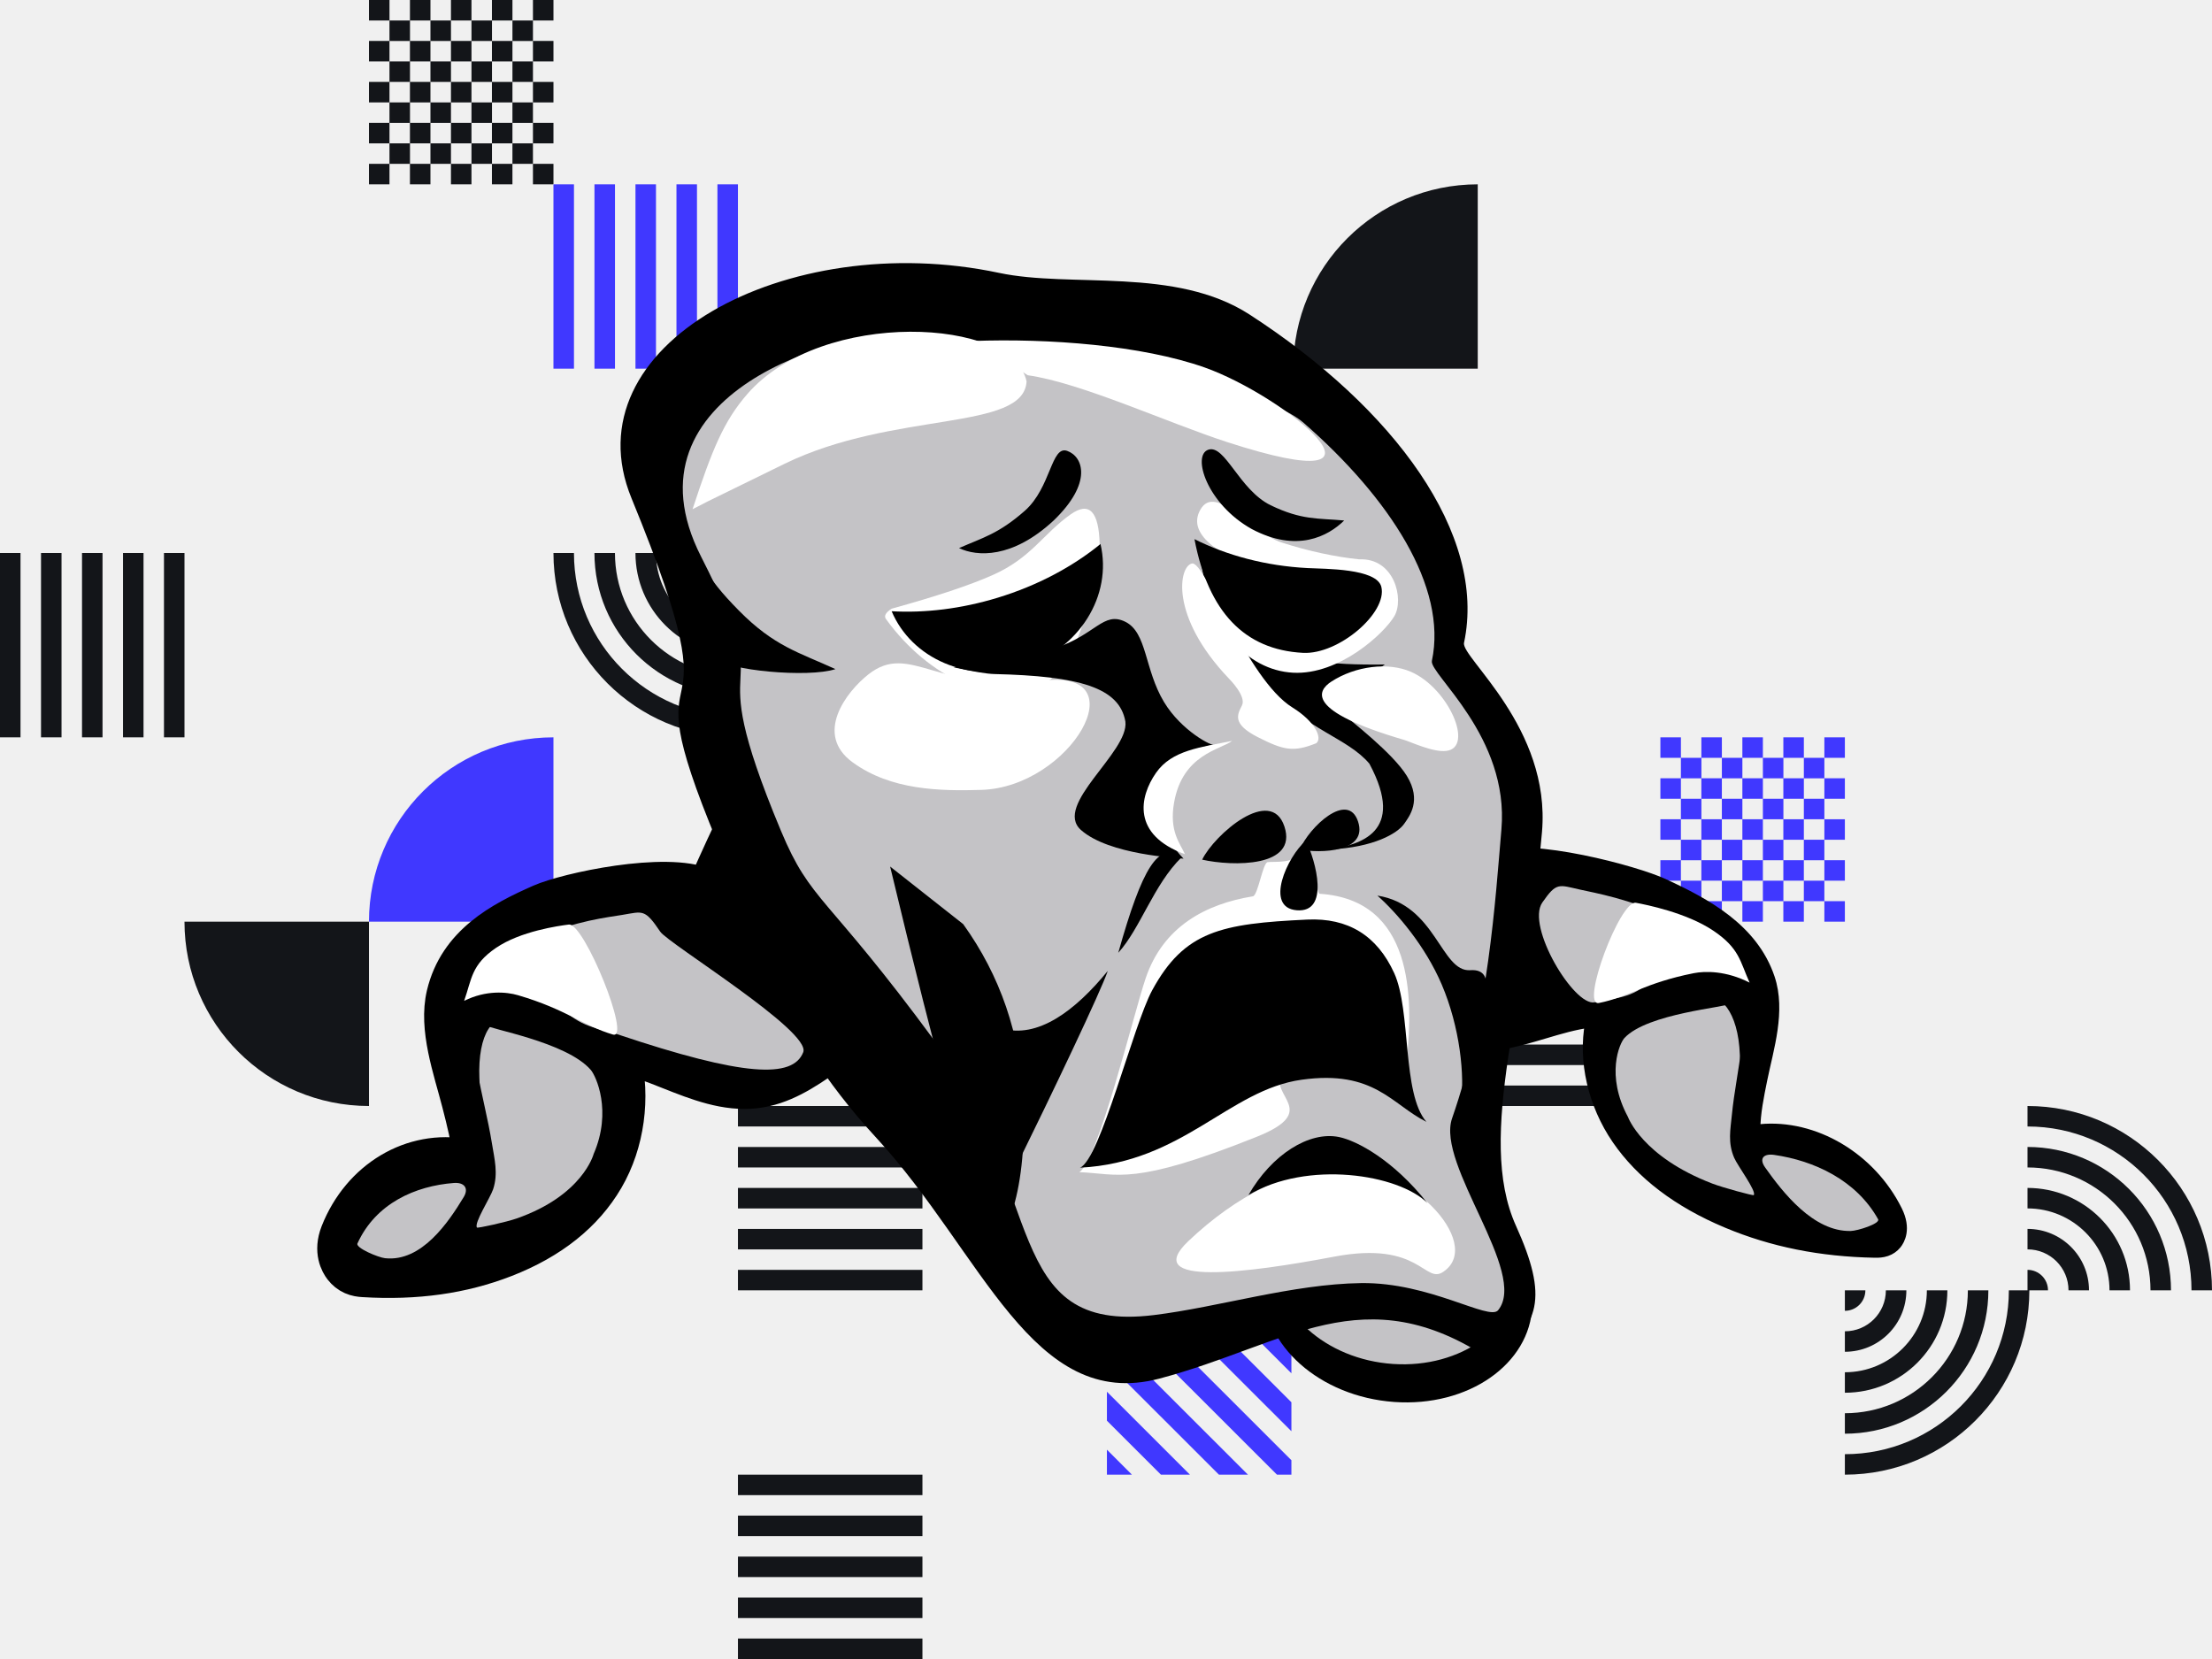
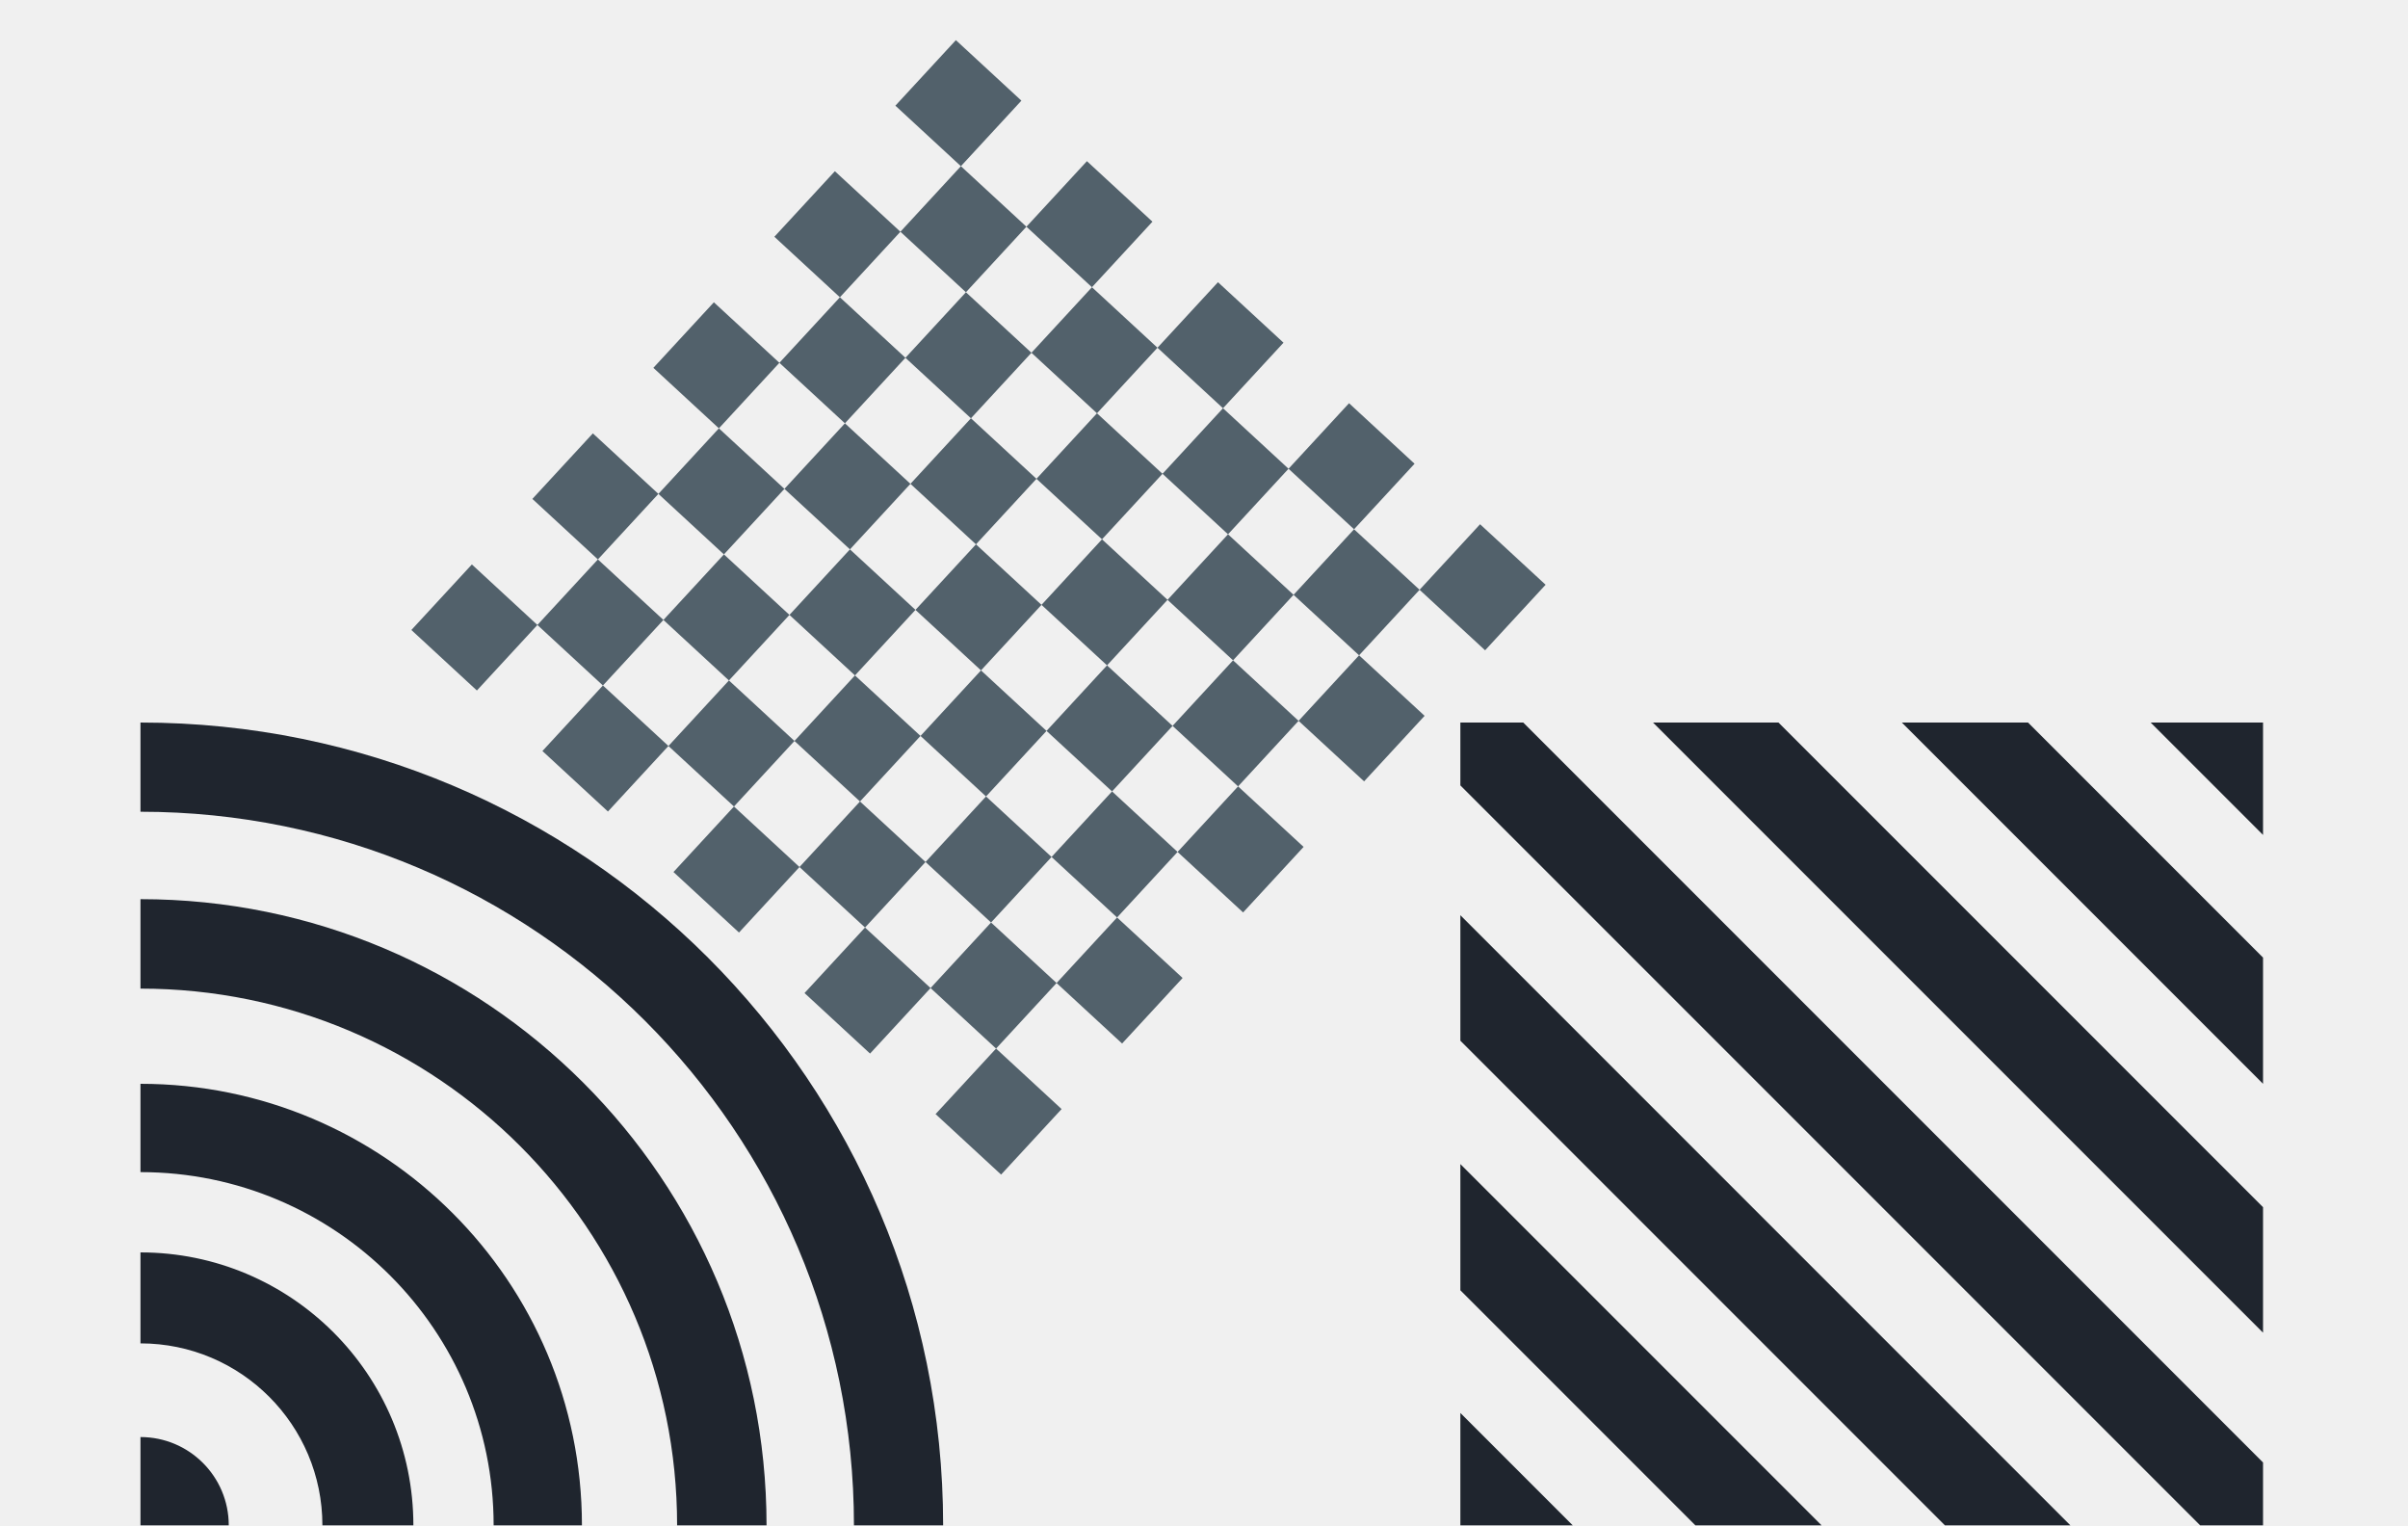
- <svg xmlns="http://www.w3.org/2000/svg" viewBox="0 0 648 486" fill="none">
-   <path fill-rule="evenodd" clip-rule="evenodd" d="M258.209 251.991h-5.993v-5.988h5.993V240h-5.993v-6.003h5.993v-5.988h6.008v-6.003h-6.008v5.988h-5.993v-5.988h5.993V216h-6.008v6.003h-5.993v5.988H240.2v-5.988h-6.008v5.988h-5.993v-5.988h5.993V216h-6.008v6.003h-5.993V216h-6.011v6.003h6.008v5.988h-6.008v6.003h6.008v6.003h-6.008V246h6.008v6.003h5.993v5.988h6.008v-5.988h6.008v5.988h6.008v-5.988h5.993v5.988h6.008v-5.988h6.008V246h-6.008v5.991h.003zm-36.021.015v5.988h-6.008v-6.003h6.008v.015zm18.009-30.003V216h6.008v6.003h-6.008zm18.012 11.991v6.003h6.008v-6.003h-6.008zm-30.028-5.988h-5.993v5.988h5.993v-5.988zm.015 29.988v6.003h5.993v-6.003h6.008v6.003h6.008v-6.003h6.008v6.003h5.993v-6.003h6.008v6.003h-6.008V270h-6.008v-6.003h-5.993V270h-6.008v-6.003h-6.008V270h-6.008v-6.003h-5.993V270h-6.008v-6.003h6.008v-6.003h6.008zm24.002-11.991V240h-5.993v6.003h5.993zm-12.001 0v5.988h6.008v-5.988h-6.008zm-6.008 0h6.008V240h-6.008v6.003zm0 0h-5.993v5.988h5.993v-5.988zm0-12.009h-5.993v6.003h5.993v-6.003zm6.008 0v-5.988h-6.008v5.988h6.008zm6.011 0H240.2v6.003h6.008v-6.003zm0 0h5.993v-5.988h-5.993v5.988zm-18.027 6.003V246h-5.993v-6.003h5.993zm42.044-17.994h-6.008V216h6.008v6.003zm-6.008 11.991h6.008v-6.003h-6.008v6.003zm6.008 12.009h-6.008V240h6.008v6.003zm-6.008 11.991h6.008v-6.003h-6.008v6.003zm0 12.006h6.008v-6.003h-6.008V270z" fill="#131519" />
-   <path fill-rule="evenodd" clip-rule="evenodd" d="M528.436 251.991h-5.994v-5.988h5.994V240h-5.994v-6.003h5.994v-5.988h6.007v-6.003h-6.007v5.988h-5.994v-5.988h5.994V216h-6.008v6.003h-5.993v5.988h-6.008v-5.988h-6.008v5.988h-5.993v-5.988h5.993V216h-6.009v6.003h-5.992V216h-6.012v6.003h6.008v5.988h-6.008v6.003h6.008v6.003h-6.008V246h6.008v6.003h5.993v5.988h6.008v-5.988h6.008v5.988h6.009v-5.988h5.993v5.988h6.008v-5.988h6.008V246h-6.008v5.991h.003zm-36.022.015v5.988h-6.008v-6.003h6.008v.015zm18.009-30.003V216h6.009v6.003h-6.009zm18.013 11.991v6.003h6.007v-6.003h-6.007zm-30.029-5.988h-5.993v5.988h5.993v-5.988zm.015 29.988v6.003h5.993v-6.003h6.008v6.003h6.009v-6.003h6.008v6.003h5.993v-6.003h6.008v6.003h-6.008V270h-6.008v-6.003h-5.993V270h-6.009v-6.003h-6.008V270h-6.008v-6.003h-5.993V270h-6.008v-6.003h6.008v-6.003h6.008zm24.003-11.991V240h-5.993v6.003h5.993zm-12.002 0v5.988h6.009v-5.988h-6.009zm-6.008 0h6.008V240h-6.008v6.003zm0 0h-5.993v5.988h5.993v-5.988zm0-12.009h-5.993v6.003h5.993v-6.003zm6.008 0v-5.988h-6.008v5.988h6.008zm6.012 0h-6.008v6.003h6.008v-6.003zm0 0h5.993v-5.988h-5.993v5.988zm-18.028 6.003V246h-5.993v-6.003h5.993zm42.044-17.994h-6.008V216h6.008v6.003zm-6.008 11.991h6.008v-6.003h-6.008v6.003zm6.008 12.009h-6.008V240h6.008v6.003zm-6.008 11.991h6.008v-6.003h-6.008v6.003zm0 12.006h6.008v-6.003h-6.008V270z" fill="#4038FF" />
-   <path fill-rule="evenodd" clip-rule="evenodd" d="M150.119 35.99h-5.993v-5.987h5.993V24h-5.993v-6.003h5.993V12.01h6.008V6.006h-6.008v5.988h-5.993V6.006h5.993V0h-6.008v6.003h-5.993v5.988h-6.008V6.003h-6.008v5.988h-5.993V6.003h5.993V0h-6.008v6.003h-5.993V0h-6.011v6.003h6.008v5.988h-6.008v6.003h6.008v6.003h-6.008V30h6.008v6.003h5.993v5.988h6.008v-5.988h6.008v5.988h6.008v-5.988h5.993v5.988h6.008v-5.988h6.008V30h-6.008v5.99h.003zm-36.021.016v5.988h-6.008v-6.003h6.008v.015zm18.009-30.003V0h6.008v6.003h-6.008zm18.012 11.991v6.003h6.008v-6.003h-6.008zm-30.028-5.988h-5.993v5.988h5.993v-5.988zm.015 29.988v6.003h5.993v-6.003h6.008v6.003h6.008v-6.003h6.008v6.003h5.993v-6.003h6.008v6.003h-6.008V54h-6.008v-6.003h-5.993V54h-6.008v-6.003h-6.008V54h-6.008v-6.003h-5.993V54h-6.008v-6.003h6.008v-6.003h6.008zm24.002-11.991V24h-5.993v6.003h5.993zm-12.001 0v5.988h6.008v-5.988h-6.008zm-6.008 0h6.008V24h-6.008v6.003zm0 0h-5.993v5.988h5.993v-5.988zm0-12.009h-5.993v6.003h5.993v-6.003zm6.008 0v-5.988h-6.008v5.988h6.008zm6.011 0h-6.008v6.003h6.008v-6.003zm0 0h5.993v-5.988h-5.993v5.988zm-18.027 6.003V30h-5.993v-6.003h5.993zm42.044-17.994h-6.008V0h6.008v6.003zm-6.008 11.991h6.008v-6.003h-6.008v6.003zm6.008 12.009h-6.008V24h6.008v6.003zm-6.008 11.991h6.008v-6.003h-6.008v6.003zm0 12.006h6.008v-6.003h-6.008V54zM318.26 270h6.008v54h-6.008v-54zm-6.002 0h-6.005v54h6.005v-54zm-12.01 0h-6.005v54h6.005v-54zm-18.015 0h6.005v54h-6.005v-54zm-6.005 0h-6.005v54h6.005v-54z" fill="#131519" />
-   <path d="M328.503 378h-4.233v4.23L374.081 432h4.234v-4.23L328.503 378zm37.081 54h-8.497l-32.817-32.79v-8.49L365.584 432zm-16.994 0h-8.497l-15.823-15.81v-8.49l24.32 24.3zm-24.32 0v-7.32l7.325 7.32h-7.325zm54.045-21.21v8.49L336.999 378h8.498l32.818 32.79zm0-16.98v8.49L353.994 378h8.497l15.824 15.81zm0-8.49l-7.327-7.32h7.327v7.32z" fill="#4038FF" />
-   <path fill-rule="evenodd" clip-rule="evenodd" d="M324.811 155.997V162h-54.045v-6.003h54.045zm0-5.997v-6h-54.045v6h54.045zm0-12v-6h-54.045v6h54.045zm0-18v6h-54.045v-6h54.045zm0-6v-6h-54.045v6h54.045zM270.225 479.997V486H216.18v-6.003h54.045zm0-5.997v-6H216.18v6h54.045zm0-12v-6H216.18v6h54.045zm0-18v6H216.18v-6h54.045zm0-6v-6H216.18v6h54.045zM486.408 317.997V324h-54.045v-6.003h54.045zm0-5.997v-6h-54.045v6h54.045zm0-12v-6h-54.045v6h54.045zm0-18v6h-54.045v-6h54.045zm0-6v-6h-54.045v6h54.045zM270.225 330.003V324H216.18v6.003h54.045zm0 18.003v6.003H216.18v-6.003h54.045zm0 18.003v-6.003H216.18v6.003h54.045zm0 11.991v-6.003H216.18V378h54.045zm0-41.994v6.003H216.18v-6.003h54.045zM641.993 378h6.005c0-29.823-24.197-54-54.045-54v6c26.533 0 48.04 21.489 48.04 48zm-12.01 0h6.005c0-23.196-18.819-42-42.035-42v6c19.898 0 36.03 16.119 36.03 36zm-6.005 0h-6.005c0-13.254-10.755-24-24.02-24v-6c16.583 0 30.025 13.431 30.025 30zm-18.015 0h6.005c0-9.942-8.065-18-18.015-18v6c6.633 0 12.01 5.373 12.01 12zm-12.01 0h6.005a6 6 0 00-6.005-6v6zM168.138 162h-6.005c0 29.823 24.197 54 54.045 54v-6c-26.533 0-48.04-21.489-48.04-48zm12.01 0h-6.005c0 23.196 18.82 42 42.035 42v-6c-19.898 0-36.03-16.119-36.03-36zm6.005 0h6.005c0 13.254 10.755 24 24.02 24v6c-16.583 0-30.025-13.431-30.025-30zm18.015 0h-6.005c0 9.942 8.065 18 18.015 18v-6c-6.633 0-12.01-5.373-12.01-12zm12.01 0h-6.005a6 6 0 006.005 6v-6zM540.451 426v6c29.848 0 54.045-24.177 54.045-54h-6.005c0 26.511-21.507 48-48.04 48zm0-12v6c23.215 0 42.035-18.804 42.035-42h-6.005c0 19.881-16.132 36-36.03 36zm0-6v-6c13.265 0 24.02-10.746 24.02-24h6.005c0 16.569-13.442 30-30.025 30zm0-18v6c9.95 0 18.015-8.058 18.015-18h-6.005c0 6.627-5.378 12-12.01 12zm0-12v6a6 6 0 006.005-6h-6.005z" fill="#131519" />
-   <path d="M162.133 216v54h-54.045c0-29.823 24.197-54 54.045-54z" fill="#4038FF" />
-   <path d="M54.043 270h54.045v54c-29.848 0-54.045-24.177-54.045-54zM432.901 54v54h-54.046c0-29.823 24.198-54 54.046-54z" fill="#131519" />
-   <path fill-rule="evenodd" clip-rule="evenodd" d="M168.141 54h-6.008v54h6.008V54zm18.018 0h6.008v54h-6.008V54zm18.018 0h-6.008v54h6.008V54zm12.001 0h-6.008v54h6.008V54zm-42.029 0h6.008v54h-6.008V54z" fill="#4038FF" />
-   <path fill-rule="evenodd" clip-rule="evenodd" d="M6.008 162H0v54h6.008v-54zm18.018 0h6.008v54h-6.008v-54zm18.018 0h-6.008v54h6.008v-54zm12.001 0h-6.008v54h6.008v-54zm-42.03 0h6.009v54h-6.008v-54z" fill="#131519" />
-   <path fill-rule="evenodd" clip-rule="evenodd" d="M437.161 250.581c11.569-3.812 41.946 4.299 50.24 8.132 12.521 5.786 26.29 13.179 31.195 27.749 3.277 9.734-.334 20.693-2.172 29.731-1.032 5.068-2.008 9.867-2.055 14.547.465-.025.94-.071 1.228-.098 15.991-1.545 32.576 8.279 40.331 23.888 2.724 5.483.745 8.865-.232 10.064a6.585 6.585 0 01-3.022 2.097c-1.228.423-2.416.461-3.416.443-15.903-.294-30.098-3.14-43.394-8.706-14.389-6.02-25.26-14.28-32.311-24.549-7.132-10.386-9.943-23.181-7.908-34.116-4.296.549-8.665 1.848-13.198 3.195-8.213 2.441-16.706 4.965-25.895 3.3-8.174-1.479-15.337-6.043-22.563-10.991-15.773-10.797-33.783-23.775-47.921-41.224-3.015-3.723-5.935-7.887-6.866-13.113-1.073-6.018.907-11.52 2.354-15.539 3.737-10.383 8.921-21.467 19.037-24.944a19.132 19.132 0 012.436-.661c3.777-.767 7.58-.309 10.934.095 3.225.388 6.271.756 8.562-.032.283-.097.557-.212.814-.344 1.878-.952 3.394-3.015 4.909-5.554 9.481 7.338 22.451 26.214 38.913 56.63z" fill="#000" stroke="#000" stroke-width="2.637" />
-   <path fill-rule="evenodd" clip-rule="evenodd" d="M374.177 205.09c-9.558 1.928-14.398 12.76-17.856 22.402-1.433 3.995-2.878 8.25-2.103 12.578.705 3.927 3.141 7.315 5.633 10.391 13.152 16.233 29.89 28.614 46.75 40.171 6.436 4.412 13.153 8.832 20.559 10.181 15.555 2.835 30.141-8.408 45.775-6.602-5.421 11.183-2.591 25.934 4.745 36.611 7.337 10.681 18.456 17.779 29.887 22.575 13.52 5.673 27.384 8.086 41.562 8.363.97.02 2.061-.016 2.679-.777.837-1.029.302-2.685-.329-3.953-6.689-13.447-21.339-22.138-35.1-20.823-2.238.214-4.983.43-6.337-1.589-.673-1.005-.763-2.293-.774-3.496-.105-14.044 7.326-27.915 2.786-41.365-4.201-12.447-16.835-19.096-28.205-24.363-9.271-4.294-19.526-8.673-28.831-5.615-5.949 1.957-10.551 6.691-15.552 10.539-11.12 8.557-28.084 12.336-38.752 1.858-9.618-9.448-9.192-25.874-4.064-37.978.666-1.569 1.551-3.247 3.117-3.694 2.169-.617 4.259 1.385 6.207 2.773 5.623 4.006-24.743-29.61-31.797-28.187z" fill="#000" />
-   <path fill-rule="evenodd" clip-rule="evenodd" d="M508.064 284.978c.311.597.753 1.099.641 1.823l-.022-.118c4.335 13.748-.058 26.681-1.329 39.868-.415 4.318-1.255 8.149.665 12.617 1.024 2.387 6.656 9.87 5.732 10.934-.19.22-9.016-2.183-12.12-3.371-20.553-7.864-24.715-19.508-24.715-19.508-6.613-12.276-2.461-21.625-1.028-23.158 6.766-7.236 29.968-8.97 30.893-10.026.69-.787-5.386-8.52-13.873-11.394-2.812-1.19-4.784.67-6.281 2.112-7.535 7.261-10.08 7.126-19.538 8.879-6.02 1.114-20.097-22.286-15.271-29.244 4.188-6.04 4.781-5.181 11.099-3.777 4.061.903 14.985 2.867 24.46 7.688 10.238 5.208 18.969 13.376 20.687 16.675z" fill="#C4C3C6" />
-   <path fill-rule="evenodd" clip-rule="evenodd" d="M498.225 292.214c5.583-1.914 10.992 4.097 11.459 16.797.468 12.699 4.545-9.281 3.929-11.061-1.387-4.011-5.379-24.208-15.417-20.767-10.038 3.442-17.05 9.483-15.663 13.495 1.387 4.011 5.654 4.978 15.692 1.536z" fill="#000" />
-   <path fill-rule="evenodd" clip-rule="evenodd" d="M496.172 285.095c-14.289 2.822-19.083 7.016-27.769 8.727-5.529 1.087 6.194-30.212 10.825-29.356 2.976.55 14.772 2.894 22.583 8.111 7.81 5.216 7.907 9.073 10.732 15.282-6.889-3.513-13.012-3.427-16.371-2.764z" fill="#fff" />
-   <path fill-rule="evenodd" clip-rule="evenodd" d="M542.174 360.614c-10.932.266-19.914-11.307-25.092-18.624-1.83-2.585-.474-4.114 2.659-3.666 11.624 1.669 24.015 7.333 30.443 18.845.707 1.268-5.952 3.396-8.01 3.445z" fill="#C4C3C6" />
-   <path fill-rule="evenodd" clip-rule="evenodd" d="M394.134 237.236l-.504.974c-.081.25-.176.461-.244.751l.748-1.725z" fill="#D796A0" />
-   <path fill-rule="evenodd" clip-rule="evenodd" d="M412.879 220.747c-2.614-5.188-8.384-11.836-14.997-13.244-3.707-.789-4.617.72-13.614-.03-2.335-.193-3.303-.152-5.433-.359-8.814-.86-14.486 3.117-18.045 11.274-2.204 5.049-5.015 9.768-6.467 15.224-1.356 5.291.538 9.637 3.693 13.942 7.609 10.377 46.44 41.421 62.394 51.282 3.943 2.438 7.3 1.439 7.499 1.003 1.162-2.547-1.646-3.224-3.011-4.494-9.055-8.412-18.676-16.069-27.509-24.794-3.502-3.458-5.667-7.076-6.728-10.851-.769-2.738-.001-7.377 1.344-16.608.695-4.773 1.251-7.607 2.325-10.88a41.764 41.764 0 012.991-6.898s2.494-4.588 6.096-6.767c.786-.476 1.558-.783 2.039-.428.141.104.457.412.469 1.54.019 1.916-.988 3.274-1.14 3.815-1.18 4.182-.822 7.512.866 9.695 1.887 2.441 5.001 2.627 8.822 2.816 3.214.158 7.45-.349 7.519-1.512.034-.59-1.013-1.142-1.535-1.454-4.231-2.53-5.479-8.106-7.578-12.272z" fill="#C4C3C6" />
-   <path fill-rule="evenodd" clip-rule="evenodd" d="M400.703 215.787c-7.103-1.097-14.154 22.341-14.854 27.114-.949 6.464-24.672 9.009-27.852 4.672-3.151-4.301-5.04-8.644-3.678-13.935 1.458-5.457 4.275-10.178 6.486-15.228 3.569-8.16 9.246-12.142 18.062-11.292 2.129.204 3.097.162 5.433.352 8.998.74 9.91-.769 13.617.016l.103.022c2.652 3.027 3.684 3.433 5.088 7.453l-2.405.826z" fill="#fff" />
-   <path fill-rule="evenodd" clip-rule="evenodd" d="M206.648 259.337c-11.605-4.989-40.634 1.272-48.431 4.71-11.771 5.191-24.633 12-28.267 27.179-2.427 10.14 1.972 22.136 4.486 31.938 1.41 5.497 2.745 10.702 3.163 15.705-.456-.063-.924-.15-1.207-.201-15.744-2.917-31.163 6.266-37.499 22.329-2.225 5.643-.022 9.413 1.027 10.771.85 1.104 1.901 1.939 3.119 2.481 1.234.548 2.397.684 3.372.743 15.512.946 29.152-.971 41.698-5.865 13.577-5.293 23.54-13.257 29.611-23.67 6.141-10.533 7.87-23.982 5.013-35.826 4.24.926 8.611 2.661 13.146 4.458 8.216 3.259 16.714 6.629 25.558 5.578 7.866-.934 14.501-5.242 21.166-9.957 14.55-10.286 31.111-22.727 43.535-40.251 2.649-3.739 5.17-7.957 5.665-13.467.569-6.345-1.803-12.381-3.536-16.79-4.476-11.389-10.421-23.643-20.579-28.159a20.081 20.081 0 00-2.432-.9c-3.75-1.118-7.428-.93-10.673-.764-3.119.16-6.066.311-8.366-.711a6.923 6.923 0 01-.823-.433c-1.91-1.166-3.555-3.49-5.236-6.323-8.678 7.089-19.848 26.231-33.51 57.425z" fill="#000" stroke="#000" stroke-width="10" />
-   <path fill-rule="evenodd" clip-rule="evenodd" d="M264.558 215.724c9.489 2.817 15.078 14.774 19.223 25.35 1.717 4.382 3.467 9.043 3.054 13.606-.376 4.14-2.487 7.567-4.677 10.656-11.557 16.303-26.923 28.206-42.474 39.219-5.936 4.205-12.147 8.395-19.273 9.249-14.97 1.798-30.112-11.37-45.241-10.679 6.185 12.378 4.594 27.915-1.724 38.742-6.318 10.831-16.616 17.535-27.401 21.754-12.756 4.99-26.106 6.47-39.935 5.643-.945-.055-2.013-.18-2.678-1.042-.899-1.165-.508-2.892.007-4.197 5.465-13.838 19.085-21.964 32.632-19.469 2.203.405 4.902.853 6.064-1.196.578-1.021.564-2.389.478-3.674-1.014-14.997-9.376-30.407-6.009-44.418 3.114-12.966 14.926-19.07 25.615-23.797 8.715-3.854 18.384-7.72 27.716-3.716 5.968 2.561 10.839 7.984 16.03 12.492 11.543 10.024 28.414 15.405 38.003 5.054 8.644-9.332 6.922-26.917.95-40.256-.775-1.729-1.772-3.592-3.337-4.194-2.169-.831-4.051 1.143-5.843 2.471-5.175 3.835 21.815-29.677 28.82-27.598z" fill="#000" />
-   <path fill-rule="evenodd" clip-rule="evenodd" d="M140.113 290.474c-.257.615-.649 1.116-.482 1.898l.013-.125c-3.142 14.347 2.177 28.513 4.467 42.703.749 4.647 1.874 8.806.354 13.429-.811 2.469-5.718 10.019-4.731 11.229.203.249 8.634-1.62 11.571-2.643 19.453-6.774 22.592-18.885 22.592-18.885 5.485-12.593.686-22.912-.836-24.663-7.185-8.267-29.987-11.958-30.975-13.159-.736-.896 4.584-8.677 12.646-11.076 2.652-1.048 4.727 1.095 6.304 2.755 7.937 8.355 10.412 8.412 19.791 11.034 37.209 12.497 51.467 12.995 54.479 5.267 2.399-6.156-39.551-31.838-41.887-35.304-4.571-6.785-5.081-5.915-11.142-4.915-3.895.644-14.41 1.877-23.282 6.277-9.587 4.754-17.466 12.79-18.882 16.178z" fill="#C4C3C6" />
-   <path fill-rule="evenodd" clip-rule="evenodd" d="M150.298 298.987c-5.607-2.487-10.412 3.507-9.86 17.039.553 13.532-5.177-10.276-4.717-12.129 1.036-4.176 3.331-25.44 13.41-20.968 10.078 4.472 17.409 11.483 16.373 15.659-1.036 4.176-5.127 4.871-15.206.399z" fill="#000" />
-   <path fill-rule="evenodd" clip-rule="evenodd" d="M151.741 291.543c14.182 4.146 19.198 9.007 27.819 11.523 5.487 1.6-8.452-32.771-12.908-32.224-2.863.353-14.2 1.923-21.415 6.878s-7.003 9.068-9.269 15.479c6.45-3.208 12.438-2.631 15.773-1.656z" fill="#fff" />
-   <path fill-rule="evenodd" clip-rule="evenodd" d="M112.812 368.588c10.7 1.15 18.554-10.503 23.031-17.911 1.581-2.617.136-4.358-2.89-4.128-11.221.863-22.876 5.933-28.24 17.724-.59 1.299 6.084 4.1 8.099 4.315z" fill="#C4C3C6" />
-   <path fill-rule="evenodd" clip-rule="evenodd" d="M247.619 248.489l.569 1.08c.1.274.209.506.298.822l-.867-1.902z" fill="#D796A0" />
-   <path fill-rule="evenodd" clip-rule="evenodd" d="M239.502 225.048c6.851-.61 15.602 24.992 16.665 30.147 1.442 6.982 24.817 11.58 27.578 7.197 2.737-4.345 4.237-8.836 2.486-14.597-1.858-5.946-4.986-11.214-7.546-16.785-4.135-9-9.998-13.705-18.542-13.495-2.063.05-3.013-.072-5.279-.054-8.731.078-9.742-1.606-13.3-1.062l-.099.016c-2.35 3.024-3.326 3.376-4.378 7.56l2.415 1.073z" fill="#fff" />
-   <path fill-rule="evenodd" clip-rule="evenodd" d="M408.384 410.7c-21.712-1.556-38.782-16.693-38.126-33.808.656-17.115 18.789-29.728 40.501-28.172 21.712 1.557 38.781 16.693 38.125 33.808-.656 17.115-18.788 29.728-40.5 28.172z" fill="#000" />
-   <path fill-rule="evenodd" clip-rule="evenodd" d="M408.144 399.574c-19.856-1.299-35.405-15.385-34.73-31.46.674-16.076 17.318-28.055 37.174-26.756 19.856 1.3 35.405 15.385 34.731 31.461-.675 16.076-17.319 28.055-37.175 26.755z" fill="#C4C3C6" />
-   <path fill-rule="evenodd" clip-rule="evenodd" d="M256.754 333.367c-31.119-33.775-36.506-62.451-46.498-86.377-27.919-66.855 8.184-19.557-25.263-101.045-18.357-44.724 45.324-79.245 107.681-66.005 21.179 4.497 51.643-1.88 73.419 12.224 42.338 27.422 69.561 64.324 62.788 96.155-.915 4.3 25.493 24.848 22.841 55.411-4.191 48.298-19.613 88.854-7.611 115.393 9.436 20.865 7.231 29.406-7.453 39.185-37.005-24.767-59.665-4.354-96.959 5.534-37.294 9.888-51.825-36.701-82.945-70.475z" fill="#000" />
-   <path fill-rule="evenodd" clip-rule="evenodd" d="M266.466 98.254c-19.435-2.173-85.558 16.727-61.085 64.805 24.473 48.077-1.524 20.668 23.369 80.261 8.909 21.327 13.034 18.054 45.318 61.976 32.283 43.923 19.35 85.418 63.959 79.951 19.043-2.334 40.572-9.086 60.703-9.369 20.132-.283 37.52 11.165 40.139 7.951 8.927-10.956-18.232-42.629-13.483-56.226 10.669-30.542 12.674-64.142 14.449-84.607 2.364-27.243-21.181-45.561-20.366-49.394 4.614-21.68-12.384-47.697-37.5-69.671-8.242-7.21-29.158-10.826-46.286-17.048-57.288-2.471-49.781-6.456-69.217-8.629z" fill="#C4C3C6" />
-   <path fill-rule="evenodd" clip-rule="evenodd" d="M386.632 261.833c-1.339-.087-1.918-14.273-4.427-12.171-4.157 3.481-8.206 2.621-10.846 2.897-1.429.149-2.843 9.775-4.329 10.016-13.912 2.256-26.318 8.905-31.43 24.049-3.523 10.434-13.878 53.338-19.421 56.753 11.548.464 15.612 4.193 51.979-10.358 18.988-7.597 3.332-11.988 7.406-18.577 8.737-14.129 18.6-27.611 23.263-32.32 1.825-1.843 11.371 46.522 13.29 28.329 1.918-18.193 1.936-46.818-25.485-48.618z" fill="#fff" />
-   <path fill-rule="evenodd" clip-rule="evenodd" d="M382.948 269.39c-25.218 1.182-35.98 3.348-45.422 20.716-5.539 10.188-15.225 49.61-21.143 51.966 30.158-1.529 43.615-22.797 64.933-25.77 21.318-2.974 26.428 7.326 36.557 12.339-7.209-8.206-4.422-32.571-9.448-43.579-5.026-11.009-13.518-16.232-25.477-15.672zM293.369 301.246c-10.546-3.156-9.332 7.101-.837 23.262 3.526 6.708 3.933 13.846 4.468 18.631 11.539-23.438 25.505-52.776 27.525-58.723-9.563 11.744-20.61 19.987-31.156 16.83z" fill="#000" />
-   <path fill-rule="evenodd" clip-rule="evenodd" d="M260.76 253.851c13.96 58.211 23.627 93.53 29.001 105.958 3.346 7.738 11.348-8.621 10.034-37.571-.872-19.197-6.749-36.371-17.632-51.522l-21.403-16.865zM209.851 192.919c-13.809-16.484-14.4-35.451-10.277-42.71 5.072 13.77 6.531 18.16 16.877 28.652 10.345 10.492 17.515 12.222 28.29 17.154-7.975 2.631-32.009.343-34.89-3.096zM379.929 266.662c-9.649-.725-2.85-15.732 2.63-20.41 2.969 6.074 7.019 21.135-2.63 20.41zM327.592 279.122c7.01-24.928 11.833-32.926 18.535-27.965-8.132 7.942-12.044 20.803-18.535 27.965zM430.712 284.215c-8.612.601-9.998-19.178-27.207-21.851 5.602 4.964 13.944 14.575 18.847 26.049 5.288 12.375 6.882 26.769 5.533 35.601-.023-1.934 9.513-11.226 10.459-13.227 1.612-3.412 4.306-17.489 2.757-15.552-1.02 1.276-6.309 3.907-7.404 4.131-.109-3.843 5.628-15.752-2.985-15.151zM376.265 242.115c-3.974-12.005-20.493 2.351-24.097 9.72 9 2.014 28.071 2.285 24.097-9.72z" fill="#000" />
-   <path fill-rule="evenodd" clip-rule="evenodd" d="M397.834 240.656c-2.991-9.046-14.35 1.657-17.069 8.214 5.998 1.151 20.059.831 17.069-8.214z" fill="#000" />
-   <path fill-rule="evenodd" clip-rule="evenodd" d="M392.622 208.488c-12.754-11.09 2.491-5.658 13.074-13.83-17.736.226-24.165-1.3-30.573-4.433-6.408-3.133-19.49-19.248-23.418-27.235 1.919 17.235 7.817 24.268 20.349 38.658 10.576 12.146 22.681 14.46 29.104 22.069 10.93 20.381-3.065 23.726-11.658 25.131 12.99-.587 19.939-4.738 21.866-7.54 1.458-2.118 5.232-6.76.751-14.03-4.152-6.738-16.403-16.102-19.495-18.79z" fill="#000" />
-   <path fill-rule="evenodd" clip-rule="evenodd" d="M287.477 231.397c-12.058.353-26.43.142-37.713-8.084-11.283-8.227-1.941-20.591 4.678-25.788 12.221-9.597 20.491 5.802 50.903 1.878 28.569-3.687 8.182 31.231-17.868 31.994zM301.072 109.924c15.629 2.21 40.94 13.912 58.31 19.548 56.073 18.195 16.943-13.577-6.549-21.845-18.335-6.454-45.508-8.565-67.978-7.733-.321 3.451 6.818 3.701 16.217 10.03z" fill="#fff" />
-   <path fill-rule="evenodd" clip-rule="evenodd" d="M300.732 111.729c-3.916-18.562-59.898-21.436-81.753 3.639-6.971 7.999-10.341 16.277-16.096 33.8 7.904-3.961-5.154 2.365 26.912-13.282 32.066-15.646 70.109-9.43 70.937-24.157zM413.339 196.807c-6.613-2.892-16.239-1.733-23.321 2.861-4.154 2.694-7.647 8.617 21.392 17.109 1.823.534 8.501 3.718 12.327 3.188 8.15-1.018.668-18.32-10.398-23.158zM363.823 206.675c-1.365 2.683-2.936 5.412 4.656 9.27 7.593 3.858 10.437 4.462 17.1 1.784 1.919-1.454-.275-6.331-6.983-10.488-13.377-8.292-25.486-42.908-29.393-42.171-3.835.724-6.675 15.401 10.798 33.702.289.303 5.186 5.221 3.822 7.903zM390.405 341.811c-13 1.227-28.019 8.252-42.247 21.739-14.229 13.488 17.472 9.361 42.742 4.576 25.27-4.785 26.409 8.363 32.018 4.371 12.043-8.338-10.761-32.739-32.513-30.686z" fill="#fff" />
-   <path fill-rule="evenodd" clip-rule="evenodd" d="M392.282 333.094c5.226 1.077 15.869 6.71 25.887 19.349-8.446-8.482-35.229-12.64-52.447-2.34 6.821-11.9 17.816-18.811 26.56-17.009z" fill="#000" />
-   <path fill-rule="evenodd" clip-rule="evenodd" d="M261.202 178.314c13.066-3.605 22.935-6.891 29.608-9.856 11.363-5.05 14.713-12.053 22.858-17.794 5.43-3.827 8.257-.87 8.481 8.871-3.186 25.546-10.159 39.96-20.92 43.244-9.947 3.035-28.696-3.442-41.687-21.437-.643-.891-.09-1.9 1.66-3.028z" fill="#fff" />
-   <path fill-rule="evenodd" clip-rule="evenodd" d="M299.746 195.312c-16.045 4.896-32.671-2.327-38.539-16.248 9.729.544 20.355-.697 31.067-3.965 11.716-3.576 21.988-9.105 30.112-15.734 3.562 15.114-6.247 30.944-22.64 35.947z" fill="#000" />
-   <path fill-rule="evenodd" clip-rule="evenodd" d="M381.118 174.911c-10.283-.543-19.775-3.415-27.756-7.956.723 16.235 11.54 29.379 25.456 30.114 13.586.717 26.764-11.608 29.67-16.597 2.907-4.989-.014-17.091-10.324-16.614-6.982-.726-14.764-2.367-22.772-4.953-8.861-2.861-19.201-17.45-23.721-9.647-4.52 7.803 7.395 14.441 19.751 18.43 6.492 2.096 16.192 7.566 9.696 7.223z" fill="#fff" />
-   <path fill-rule="evenodd" clip-rule="evenodd" d="M381.715 191.252c10.473.548 24.751-11.763 22.949-19.313-1.303-5.458-16.545-5.26-21.668-5.527-12.209-.638-23.511-3.686-33.077-8.465 4.057 21.308 14.656 32.41 31.796 33.305zM308.948 189.93c-8.039 2.641-17.902 4.492-29.588 5.554 5.745 1.265 9.714 1.923 11.909 1.975 24.821.587 36.677 3.908 38.413 13.944 1.085 8.944-21.272 24.44-13.004 31.752 8.269 7.312 28.361 8.181 30.035 8.387-5.899-6.22-8.788-13.372-5.813-20.454 2.975-7.082 5.167-11.37 14.92-12.921-.533.663-9.724-4.033-14.83-12.521-5.768-9.585-4.916-20.352-11.349-23.507-6.433-3.156-8.634 3.83-20.693 7.791z" fill="#000" />
-   <path fill-rule="evenodd" clip-rule="evenodd" d="M343.949 235.087c2.499-14.144 13.544-15.423 16.992-18.047-9.27 1.905-17.614 2.688-22.272 9.34-4.943 7.058-7.111 18.194 8.45 23.85-1.39-3.162-4.669-6.656-3.17-15.143z" fill="#fff" />
-   <path fill-rule="evenodd" clip-rule="evenodd" d="M308.639 152.503c11.538-11.093 8.669-18.781 3.978-20.421-4.69-1.641-4.71 10.716-12.372 17.524-7.78 6.849-12.42 7.916-19.3 10.958 5.185 2.479 15.553 3.203 27.694-8.061zM366.688 154.976c-13.14-7.341-17.594-21.63-12.705-23.238 4.889-1.608 9.035 11.745 18.222 16.259 9.207 4.445 13.876 3.772 21.57 4.479-4.714 4.621-13.85 9.524-27.087 2.5z" fill="#000" />
+ <svg xmlns="http://www.w3.org/2000/svg" width="240" height="152" viewBox="0 0 240 152" fill="none">
+   <path fill-rule="evenodd" clip-rule="evenodd" d="M225.552 145.734V152H219.285L145.552 78.267V72H151.818L225.552 145.734ZM145.552 91.2V103.705L193.847 152H206.352L145.552 91.2ZM145.552 128.577V116L181.552 152H168.974L145.552 128.577ZM145.552 152H156.752L145.552 140.8V152ZM164.752 72L177.256 72L225.552 120.295V132.8L164.752 72ZM202.129 72H189.552L225.552 108V95.423L202.129 72ZM225.552 83.2L214.352 72H225.552V83.2Z" fill="#1F252E" />
+   <path fill-rule="evenodd" clip-rule="evenodd" d="M141.486 58.771L147.516 52.24L154.047 58.27L148.017 64.801L141.486 58.771ZM128.425 46.711L134.455 40.18L140.986 46.21L134.956 52.741L128.425 46.711ZM115.363 34.651L121.393 28.12L127.924 34.15L121.894 40.681L115.363 34.651ZM102.301 22.591L108.331 16.06L114.862 22.09L108.832 28.621L102.301 22.591ZM89.24 10.531L95.27 4L101.801 10.03L95.771 16.561L89.24 10.531ZM128.926 59.272L134.956 52.741L141.486 58.771L135.456 65.302L128.926 59.272ZM115.864 47.212L121.894 40.681L128.425 46.711L122.395 53.242L115.864 47.212ZM102.802 35.152L108.832 28.621L115.363 34.651L109.333 41.182L102.802 35.152ZM89.741 23.092L95.771 16.561L102.301 22.591L96.272 29.122L89.741 23.092ZM129.426 71.832L135.456 65.302L141.987 71.332L135.957 77.862L129.426 71.832ZM116.365 59.773L122.395 53.242L128.926 59.272L122.896 65.802L116.365 59.773ZM103.303 47.712L109.333 41.182L115.864 47.212L109.834 53.742L103.303 47.712ZM90.242 35.653L96.272 29.122L102.802 35.152L96.772 41.682L90.242 35.653ZM77.18 23.593L83.21 17.062L89.741 23.092L83.711 29.623L77.18 23.593ZM116.866 72.333L122.896 65.802L129.426 71.832L123.396 78.363L116.866 72.333ZM103.804 60.273L109.834 53.742L116.365 59.773L110.335 66.303L103.804 60.273ZM90.742 48.213L96.772 41.682L103.303 47.712L97.273 54.243L90.742 48.213ZM77.681 36.153L83.711 29.623L90.242 35.653L84.212 42.183L77.681 36.153ZM91.243 60.774L97.273 54.243L103.804 60.273L97.774 66.804L91.243 60.774ZM78.181 48.714L84.212 42.183L90.742 48.213L84.712 54.744L78.181 48.714ZM65.12 36.654L71.15 30.123L77.681 36.153L71.651 42.684L65.12 36.654ZM117.366 84.894L123.396 78.363L129.927 84.393L123.897 90.924L117.366 84.894ZM104.305 72.834L110.335 66.303L116.866 72.333L110.836 78.864L104.305 72.834ZM104.806 85.395L110.836 78.864L117.366 84.894L111.336 91.425L104.806 85.395ZM91.744 73.335L97.774 66.804L104.305 72.834L98.275 79.365L91.744 73.335ZM78.682 61.275L84.712 54.744L91.243 60.774L85.213 67.305L78.682 61.275ZM65.621 49.215L71.651 42.684L78.181 48.714L72.152 55.245L65.621 49.215ZM105.306 97.956L111.336 91.425L117.867 97.455L111.837 103.986L105.306 97.956ZM92.245 85.896L98.275 79.365L104.806 85.395L98.776 91.926L92.245 85.896ZM79.183 73.836L85.213 67.305L91.744 73.335L85.714 79.866L79.183 73.836ZM66.122 61.776L72.152 55.245L78.682 61.275L72.652 67.806L66.122 61.776ZM53.06 49.716L59.09 43.185L65.621 49.215L59.591 55.746L53.06 49.716ZM92.746 98.457L98.776 91.926L105.306 97.956L99.276 104.487L92.746 98.457ZM79.684 86.397L85.714 79.866L92.245 85.896L86.215 92.427L79.684 86.397ZM66.622 74.337L72.652 67.806L79.183 73.836L73.153 80.367L66.622 74.337ZM53.561 62.277L59.591 55.746L66.122 61.776L60.092 68.307L53.561 62.277ZM93.246 111.017L99.276 104.487L105.807 110.517L99.777 117.047L93.246 111.017ZM80.185 98.957L86.215 92.427L92.746 98.457L86.716 104.987L80.185 98.957ZM67.123 86.897L73.153 80.367L79.684 86.397L73.654 92.927L67.123 86.897ZM54.062 74.838L60.092 68.307L66.622 74.337L60.592 80.867L54.062 74.838ZM41 62.778L47.03 56.247L53.561 62.277L47.531 68.808L41 62.778Z" fill="#52616B" />
+   <path fill-rule="evenodd" clip-rule="evenodd" d="M14 80.889L14 72C58.182 72 94 107.818 94 152L85.111 152C85.111 112.725 53.275 80.889 14 80.889ZM14 98.514L14 89.6C48.463 89.6 76.4 117.537 76.4 152L67.486 152C67.486 122.462 43.538 98.514 14 98.514ZM14 108L14 116.8C33.44 116.8 49.2 132.561 49.2 152L58 152C58 127.699 38.301 108 14 108ZM14 133.866L14 124.8C29.024 124.8 41.2 136.976 41.2 152L32.133 152C32.133 141.986 24.014 133.866 14 133.866ZM14 152L14 143.2C18.862 143.2 22.8 147.138 22.8 152L14 152Z" fill="#1F252E" />
</svg>
